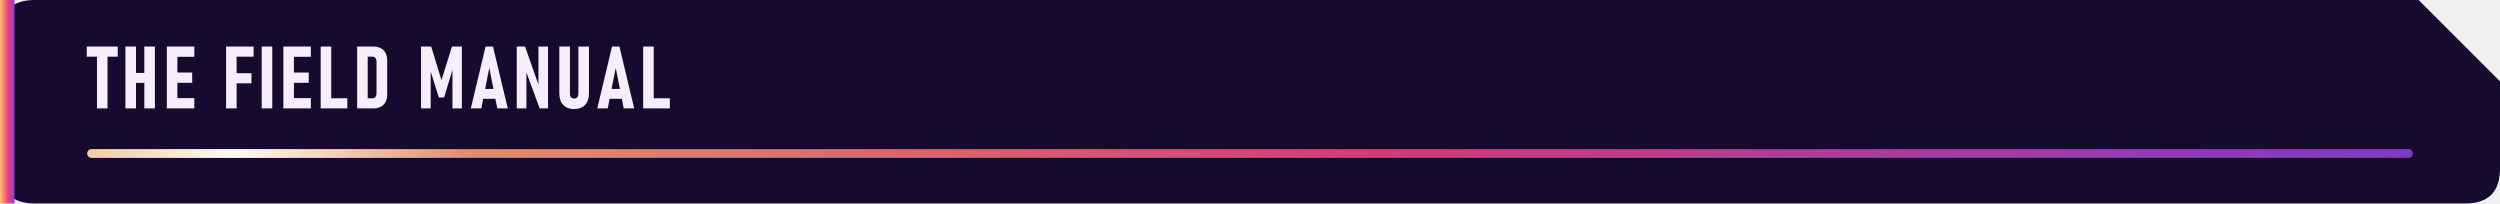
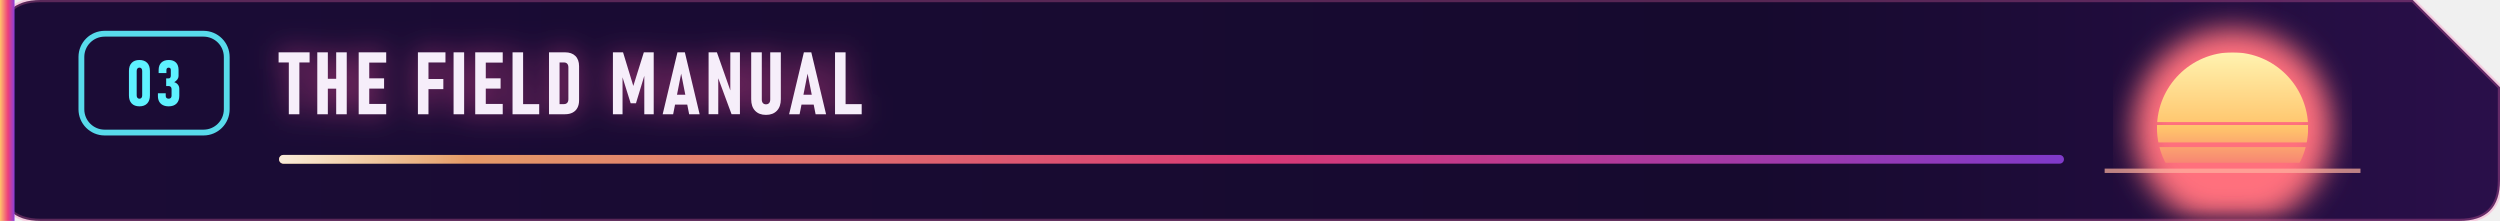
- <svg xmlns="http://www.w3.org/2000/svg" viewBox="0 0 860 70" width="860" height="70" role="img" aria-label="The Field Manual">
+ <svg xmlns="http://www.w3.org/2000/svg" viewBox="0 0 860 76" width="860" height="76" role="img" aria-label="The Field Manual">
  <defs>
    <linearGradient id="ink" x1="0" y1="0" x2="1" y2="0">
      <stop offset="0" stop-color="#ffc46b" />
      <stop offset=".55" stop-color="#ee3f7c" />
      <stop offset="1" stop-color="#8b3fd9" />
    </linearGradient>
+     <linearGradient id="sun" x1="0" y1="0" x2="0" y2="1">
+       <stop offset="0" stop-color="#fff3b0" />
+       <stop offset=".5" stop-color="#ffc46b" />
+       <stop offset="1" stop-color="#ee3f7c" />
+     </linearGradient>
+     <linearGradient id="plate" x1="0" y1="0" x2="1" y2="0">
+       <stop offset="0" stop-color="#1b0c36" />
+       <stop offset=".7" stop-color="#160a2e" />
+       <stop offset="1" stop-color="#2a0f4a" />
+     </linearGradient>
    <linearGradient id="shine" x1="0" y1="0" x2="1" y2="0">
      <stop offset="0" stop-color="#fff" stop-opacity="0" />
      <stop offset=".5" stop-color="#fff" stop-opacity=".95" />
      <stop offset="1" stop-color="#fff" stop-opacity="0" />
    </linearGradient>
+     <filter id="glow" x="-10%" y="-60%" width="120%" height="220%">
+       <feGaussianBlur stdDeviation="5" />
+     </filter>
    <clipPath id="line">
-       <rect x="30" y="51.299" width="800" height="3" rx="1.5" />
+       <rect x="96" y="53.299" width="614" height="3" rx="1.5" />
    </clipPath>
+     <mask id="sm">
+       <circle cx="768" cy="44" r="26" fill="#fff" />
+       <rect x="742" y="58" width="52" height="20" fill="#000" />
+       <rect x="742" y="42" width="52" height="1.0" fill="#000" />
+       <rect x="742" y="49" width="52" height="1.6" fill="#000" />
+       <rect x="742" y="56" width="52" height="2.2" fill="#000" />
+       <rect x="742" y="63" width="52" height="2.8" fill="#000" />
+       <rect x="742" y="70" width="52" height="3.4" fill="#000" />
+     </mask>
  </defs>
  <style>
  .run { animation: run 4.5s ease-in-out infinite; }
  @keyframes run { 0% { transform: translateX(-180px); } 55%, 100% { transform: translateX(900px); } }
-   @media (prefers-reduced-motion: reduce) { * { animation: none !important; } }
+   .on { animation: on 1.4s linear both; }
+   @keyframes on { 0% { opacity: 0; } 10% { opacity: .8; } 14% { opacity: .1; } 22% { opacity: 1; } 26% { opacity: .4; } 34%, 100% { opacity: 1; } }
+   .breathe { animation: breathe 4s ease-in-out infinite alternate; } @keyframes breathe { from { opacity: .35; } to { opacity: .8; } }
+   @media (prefers-reduced-motion: reduce) { .run, .up { animation: none !important; } .up { opacity: 1 !important; } }
</style>
-   <path d="M0,12 Q0,0 12,0 H832 L860,28 V58 Q860,70 848,70 H12 Q0,70 0,58 Z" fill="#160a2e" />
-   <rect x="0" y="0" width="5" height="70" fill="url(#ink)" />
-   <g fill="#f6eefa">
-     <path transform="translate(30.0 16.0)" d="M3.354 21.299V1.787H6.987V21.299ZM-0.161 3.486V0.0H10.503V3.486ZM19.649 21.299V0.0H23.282V21.299ZM13.146 21.299V0.0H16.778V21.299ZM14.874 12.51V9.097H22.008V12.51ZM27.39 21.299V0.0H31.022V21.299ZM29.001 21.299V17.754H36.853V21.299ZM29.001 12.48V8.95H36.12V12.48ZM29.001 3.545V0.0H36.853V3.545ZM47.763 21.299V0.0H51.396V21.299ZM49.389 12.656V9.17H56.508V12.656ZM49.389 3.486V0.0H57.24V3.486ZM63.662 0.0V21.299H60.029V0.0ZM67.477 21.299V0.0H71.109V21.299ZM69.088 21.299V17.754H76.939V21.299ZM69.088 12.48V8.95H76.207V12.48ZM69.088 3.545V0.0H76.939V3.545ZM80.314 21.299V0.0H83.947V21.299ZM81.809 21.299V17.812H89.484V21.299ZM95.276 21.299V17.812H98.001Q98.733 17.812 99.129 17.364Q99.524 16.915 99.524 16.113V5.186Q99.524 4.37 99.129 3.928Q98.733 3.486 98.001 3.486H95.276V0.0H98.367Q100.667 0.0 101.934 1.252Q103.201 2.505 103.201 4.775V16.523Q103.201 18.026 102.63 19.099Q102.059 20.171 100.973 20.735Q99.886 21.299 98.353 21.299ZM92.859 21.299V0.0H96.492V21.299ZM121.86 11.572 125.479 0.0H128.877V21.299H125.64V6.431L125.859 7.368L122.769 17.534H120.952L117.861 7.661L118.154 6.431V21.299H114.844V0.0H118.33ZM131.959 21.299 137.042 0.0H139.591L144.674 21.299H141.07L138.316 7.339L135.562 21.299ZM135.416 17.988V14.59H141.217V17.988ZM147.756 21.284V0.0H150.612L155.622 14.212L155.227 14.78V0.0H158.537V21.284H155.651L150.7 7.892L151.081 7.31V21.284ZM167.493 21.519Q165.112 21.519 163.761 20.105Q162.41 18.691 162.41 16.143V0.0H166.058V16.245Q166.058 17.021 166.437 17.454Q166.817 17.886 167.493 17.886Q168.182 17.886 168.57 17.454Q168.958 17.021 168.958 16.245V0.0H172.605V16.143Q172.605 18.691 171.247 20.105Q169.888 21.519 167.493 21.519ZM175.453 21.299 180.536 0.0H183.085L188.168 21.299H184.564L181.811 7.339L179.057 21.299ZM178.91 17.988V14.59H184.711V17.988ZM191.25 21.299V0.0H194.883V21.299ZM192.744 21.299V17.812H200.42V21.299Z" />
+   <path d="M0,14 Q0,0 14,0 H830 L860,30 V62 Q860,76 846,76 H14 Q0,76 0,62 Z" fill="url(#plate)" />
+   <path d="M0,14 Q0,0 14,0 H830 L860,30 V62 Q860,76 846,76 H14 Q0,76 0,62 Z" fill="none" stroke="#ff6fb5" stroke-opacity=".28" stroke-width="1.5" />
+   <rect x="0" y="0" width="5" height="76" fill="url(#ink)" />
+   <circle class="breathe" cx="768" cy="44" r="34" fill="#ff6f7d" filter="url(#glow)" />
+   <rect x="742" y="18" width="52" height="52" fill="url(#sun)" mask="url(#sm)" />
+   <rect x="724" y="58" width="88" height="1.5" fill="#ffb3a0" opacity=".7" />
+   <g class="on">
+     <rect x="28" y="11.6" width="50" height="34" rx="8" fill="none" stroke="#5ef2ff" stroke-width="2" opacity=".9" />
+     <g fill="#5ef2ff" transform="translate(43.4 20.8)">
+       <path transform="translate(0.0 0.0)" d="M4.566 15.78Q2.847 15.78 1.901 14.797Q0.956 13.814 0.956 12.021V3.599Q0.956 1.805 1.902 0.822Q2.848 -0.161 4.565 -0.161Q6.283 -0.161 7.229 0.822Q8.175 1.805 8.175 3.599V12.021Q8.175 13.814 7.229 14.797Q6.284 15.78 4.566 15.78ZM4.569 13.159Q5.006 13.159 5.258 12.858Q5.511 12.558 5.511 12.021V3.599Q5.511 3.062 5.256 2.761Q5.002 2.46 4.569 2.46Q4.136 2.46 3.878 2.761Q3.62 3.062 3.62 3.599V12.021Q3.62 12.558 3.876 12.858Q4.133 13.159 4.569 13.159ZM14.63 15.78Q13.469 15.78 12.637 15.361Q11.804 14.942 11.364 14.153Q10.924 13.363 10.924 12.246V11.29H13.609V12.192Q13.609 12.654 13.878 12.901Q14.146 13.148 14.63 13.148Q15.091 13.148 15.355 12.88Q15.618 12.611 15.618 12.128V9.904Q15.618 9.367 15.349 9.083Q15.081 8.798 14.608 8.798H13.759V6.177H14.608Q14.963 6.177 15.161 5.919Q15.36 5.661 15.36 5.188V3.255Q15.36 2.879 15.167 2.675Q14.973 2.471 14.63 2.471Q14.264 2.471 14.055 2.68Q13.845 2.89 13.845 3.276V4.34H11.171V3.276Q11.171 1.633 12.094 0.736Q13.018 -0.161 14.673 -0.161Q16.273 -0.161 17.149 0.736Q18.024 1.633 18.024 3.266V5.35Q18.024 5.951 17.632 6.504Q17.24 7.058 16.531 7.466Q17.358 7.734 17.82 8.336Q18.282 8.938 18.282 9.765V12.139Q18.282 13.879 17.32 14.83Q16.359 15.78 14.63 15.78Z" />
+     </g>
+     <g fill="#ff4fa3" opacity=".55" filter="url(#glow)">
+       <path transform="translate(96.0 18.0)" d="M3.354 21.299V1.787H6.987V21.299ZM-0.161 3.486V0.0H10.503V3.486ZM19.649 21.299V0.0H23.282V21.299ZM13.146 21.299V0.0H16.778V21.299ZM14.874 12.51V9.097H22.008V12.51ZM27.39 21.299V0.0H31.022V21.299ZM29.001 21.299V17.754H36.853V21.299ZM29.001 12.48V8.95H36.12V12.48ZM29.001 3.545V0.0H36.853V3.545ZM47.763 21.299V0.0H51.396V21.299ZM49.389 12.656V9.17H56.508V12.656ZM49.389 3.486V0.0H57.24V3.486ZM63.662 0.0V21.299H60.029V0.0ZM67.477 21.299V0.0H71.109V21.299ZM69.088 21.299V17.754H76.939V21.299ZM69.088 12.48V8.95H76.207V12.48ZM69.088 3.545V0.0H76.939V3.545ZM80.314 21.299V0.0H83.947V21.299ZM81.809 21.299V17.812H89.484V21.299ZM95.276 21.299V17.812H98.001Q98.733 17.812 99.129 17.364Q99.524 16.915 99.524 16.113V5.186Q99.524 4.37 99.129 3.928Q98.733 3.486 98.001 3.486H95.276V0.0H98.367Q100.667 0.0 101.934 1.252Q103.201 2.505 103.201 4.775V16.523Q103.201 18.026 102.63 19.099Q102.059 20.171 100.973 20.735Q99.886 21.299 98.353 21.299ZM92.859 21.299V0.0H96.492V21.299ZM121.86 11.572 125.479 0.0H128.877V21.299H125.64V6.431L125.859 7.368L122.769 17.534H120.952L117.861 7.661L118.154 6.431V21.299H114.844V0.0H118.33ZM131.959 21.299 137.042 0.0H139.591L144.674 21.299H141.07L138.316 7.339L135.562 21.299ZM135.416 17.988V14.59H141.217V17.988ZM147.756 21.284V0.0H150.612L155.622 14.212L155.227 14.78V0.0H158.537V21.284H155.651L150.7 7.892L151.081 7.31V21.284ZM167.493 21.519Q165.112 21.519 163.761 20.105Q162.41 18.691 162.41 16.143V0.0H166.058V16.245Q166.058 17.021 166.437 17.454Q166.817 17.886 167.493 17.886Q168.182 17.886 168.57 17.454Q168.958 17.021 168.958 16.245V0.0H172.605V16.143Q172.605 18.691 171.247 20.105Q169.888 21.519 167.493 21.519ZM175.453 21.299 180.536 0.0H183.085L188.168 21.299H184.564L181.811 7.339L179.057 21.299ZM178.91 17.988V14.59H184.711V17.988ZM191.25 21.299V0.0H194.883V21.299ZM192.744 21.299V17.812H200.42V21.299Z" />
+     </g>
+     <g fill="#f6eefa">
+       <path transform="translate(96.0 18.0)" d="M3.354 21.299V1.787H6.987V21.299ZM-0.161 3.486V0.0H10.503V3.486ZM19.649 21.299V0.0H23.282V21.299ZM13.146 21.299V0.0H16.778V21.299ZM14.874 12.51V9.097H22.008V12.51ZM27.39 21.299V0.0H31.022V21.299ZM29.001 21.299V17.754H36.853V21.299ZM29.001 12.48V8.95H36.12V12.48ZM29.001 3.545V0.0H36.853V3.545ZM47.763 21.299V0.0H51.396V21.299ZM49.389 12.656V9.17H56.508V12.656ZM49.389 3.486V0.0H57.24V3.486ZM63.662 0.0V21.299H60.029V0.0ZM67.477 21.299V0.0H71.109V21.299ZM69.088 21.299V17.754H76.939V21.299ZM69.088 12.48V8.95H76.207V12.48ZM69.088 3.545V0.0H76.939V3.545ZM80.314 21.299V0.0H83.947V21.299ZM81.809 21.299V17.812H89.484V21.299ZM95.276 21.299V17.812H98.001Q98.733 17.812 99.129 17.364Q99.524 16.915 99.524 16.113V5.186Q99.524 4.37 99.129 3.928Q98.733 3.486 98.001 3.486H95.276V0.0H98.367Q100.667 0.0 101.934 1.252Q103.201 2.505 103.201 4.775V16.523Q103.201 18.026 102.63 19.099Q102.059 20.171 100.973 20.735Q99.886 21.299 98.353 21.299ZM92.859 21.299V0.0H96.492V21.299ZM121.86 11.572 125.479 0.0H128.877V21.299H125.64V6.431L125.859 7.368L122.769 17.534H120.952L117.861 7.661L118.154 6.431V21.299H114.844V0.0H118.33ZM131.959 21.299 137.042 0.0H139.591L144.674 21.299H141.07L138.316 7.339L135.562 21.299ZM135.416 17.988V14.59H141.217V17.988ZM147.756 21.284V0.0H150.612L155.622 14.212L155.227 14.78V0.0H158.537V21.284H155.651L150.7 7.892L151.081 7.31V21.284ZM167.493 21.519Q165.112 21.519 163.761 20.105Q162.41 18.691 162.41 16.143V0.0H166.058V16.245Q166.058 17.021 166.437 17.454Q166.817 17.886 167.493 17.886Q168.182 17.886 168.57 17.454Q168.958 17.021 168.958 16.245V0.0H172.605V16.143Q172.605 18.691 171.247 20.105Q169.888 21.519 167.493 21.519ZM175.453 21.299 180.536 0.0H183.085L188.168 21.299H184.564L181.811 7.339L179.057 21.299ZM178.91 17.988V14.59H184.711V17.988ZM191.25 21.299V0.0H194.883V21.299ZM192.744 21.299V17.812H200.42V21.299Z" />
+     </g>
  </g>
-   <rect x="30" y="51.299" width="800" height="3" rx="1.5" fill="url(#ink)" opacity=".9" />
+   <rect x="96" y="53.299" width="614" height="3" rx="1.5" fill="url(#ink)" opacity=".9" />
  <g clip-path="url(#line)">
-     <rect class="run" x="0" y="49.299" width="160" height="7" fill="url(#shine)" />
+     <rect class="run" x="0" y="51.299" width="160" height="7" fill="url(#shine)" />
  </g>
</svg>
